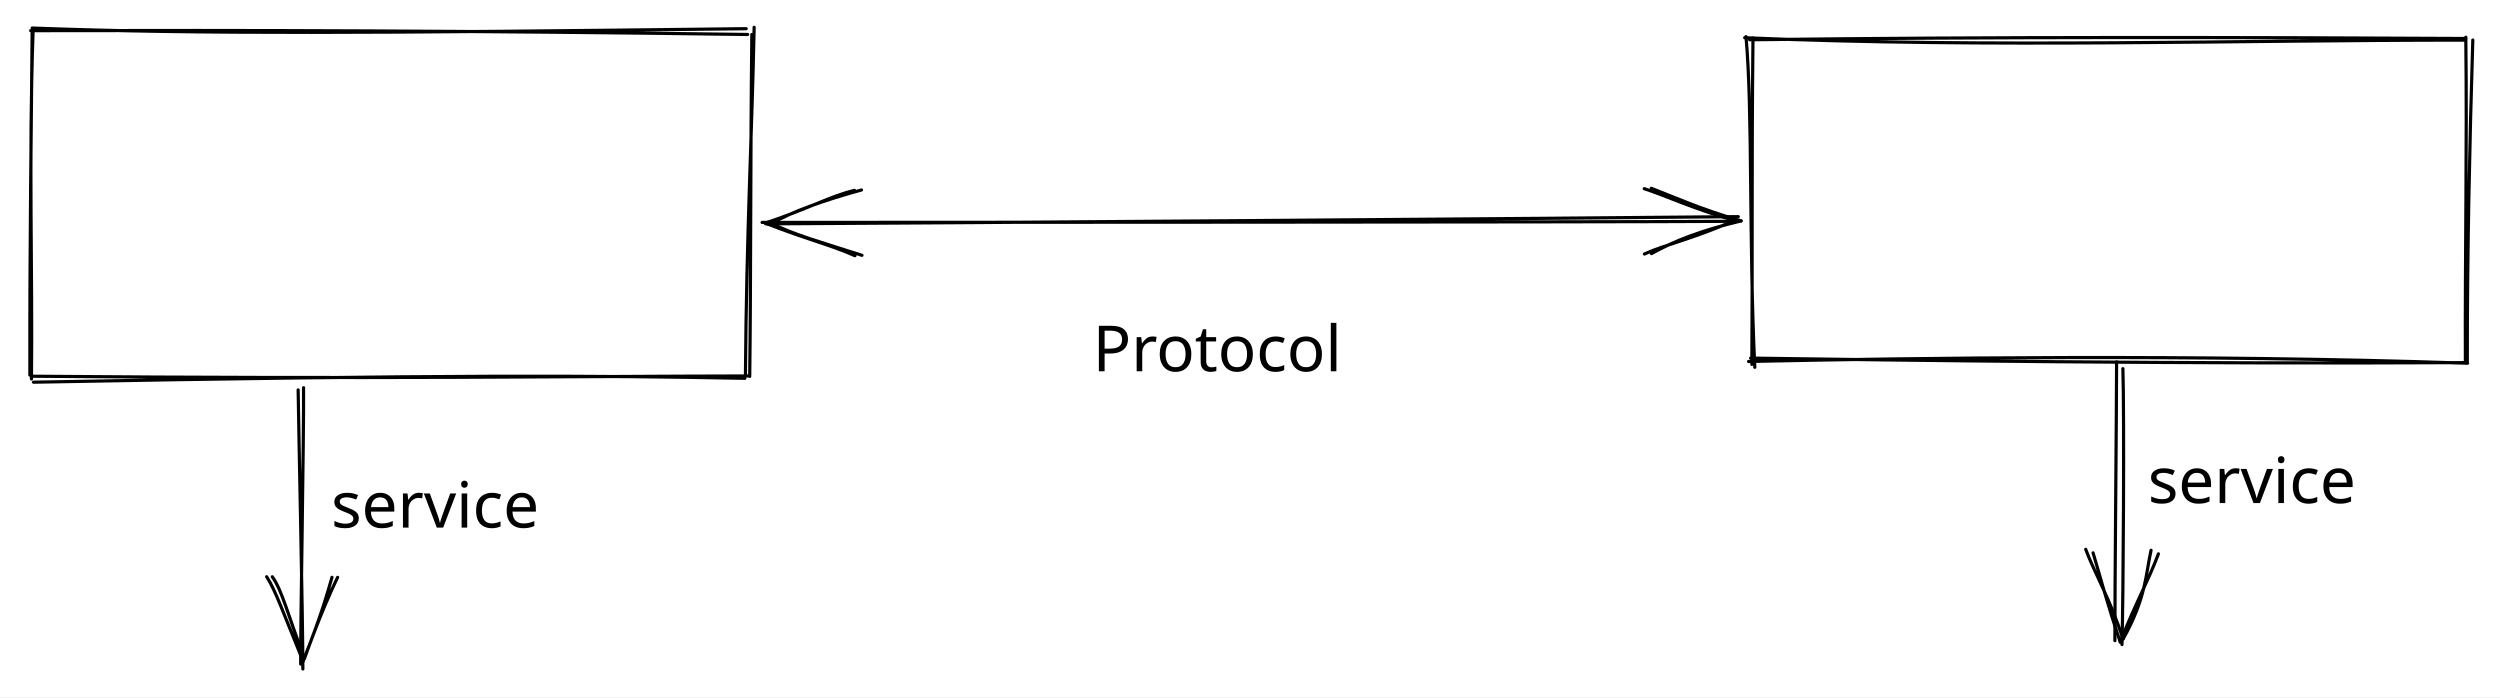
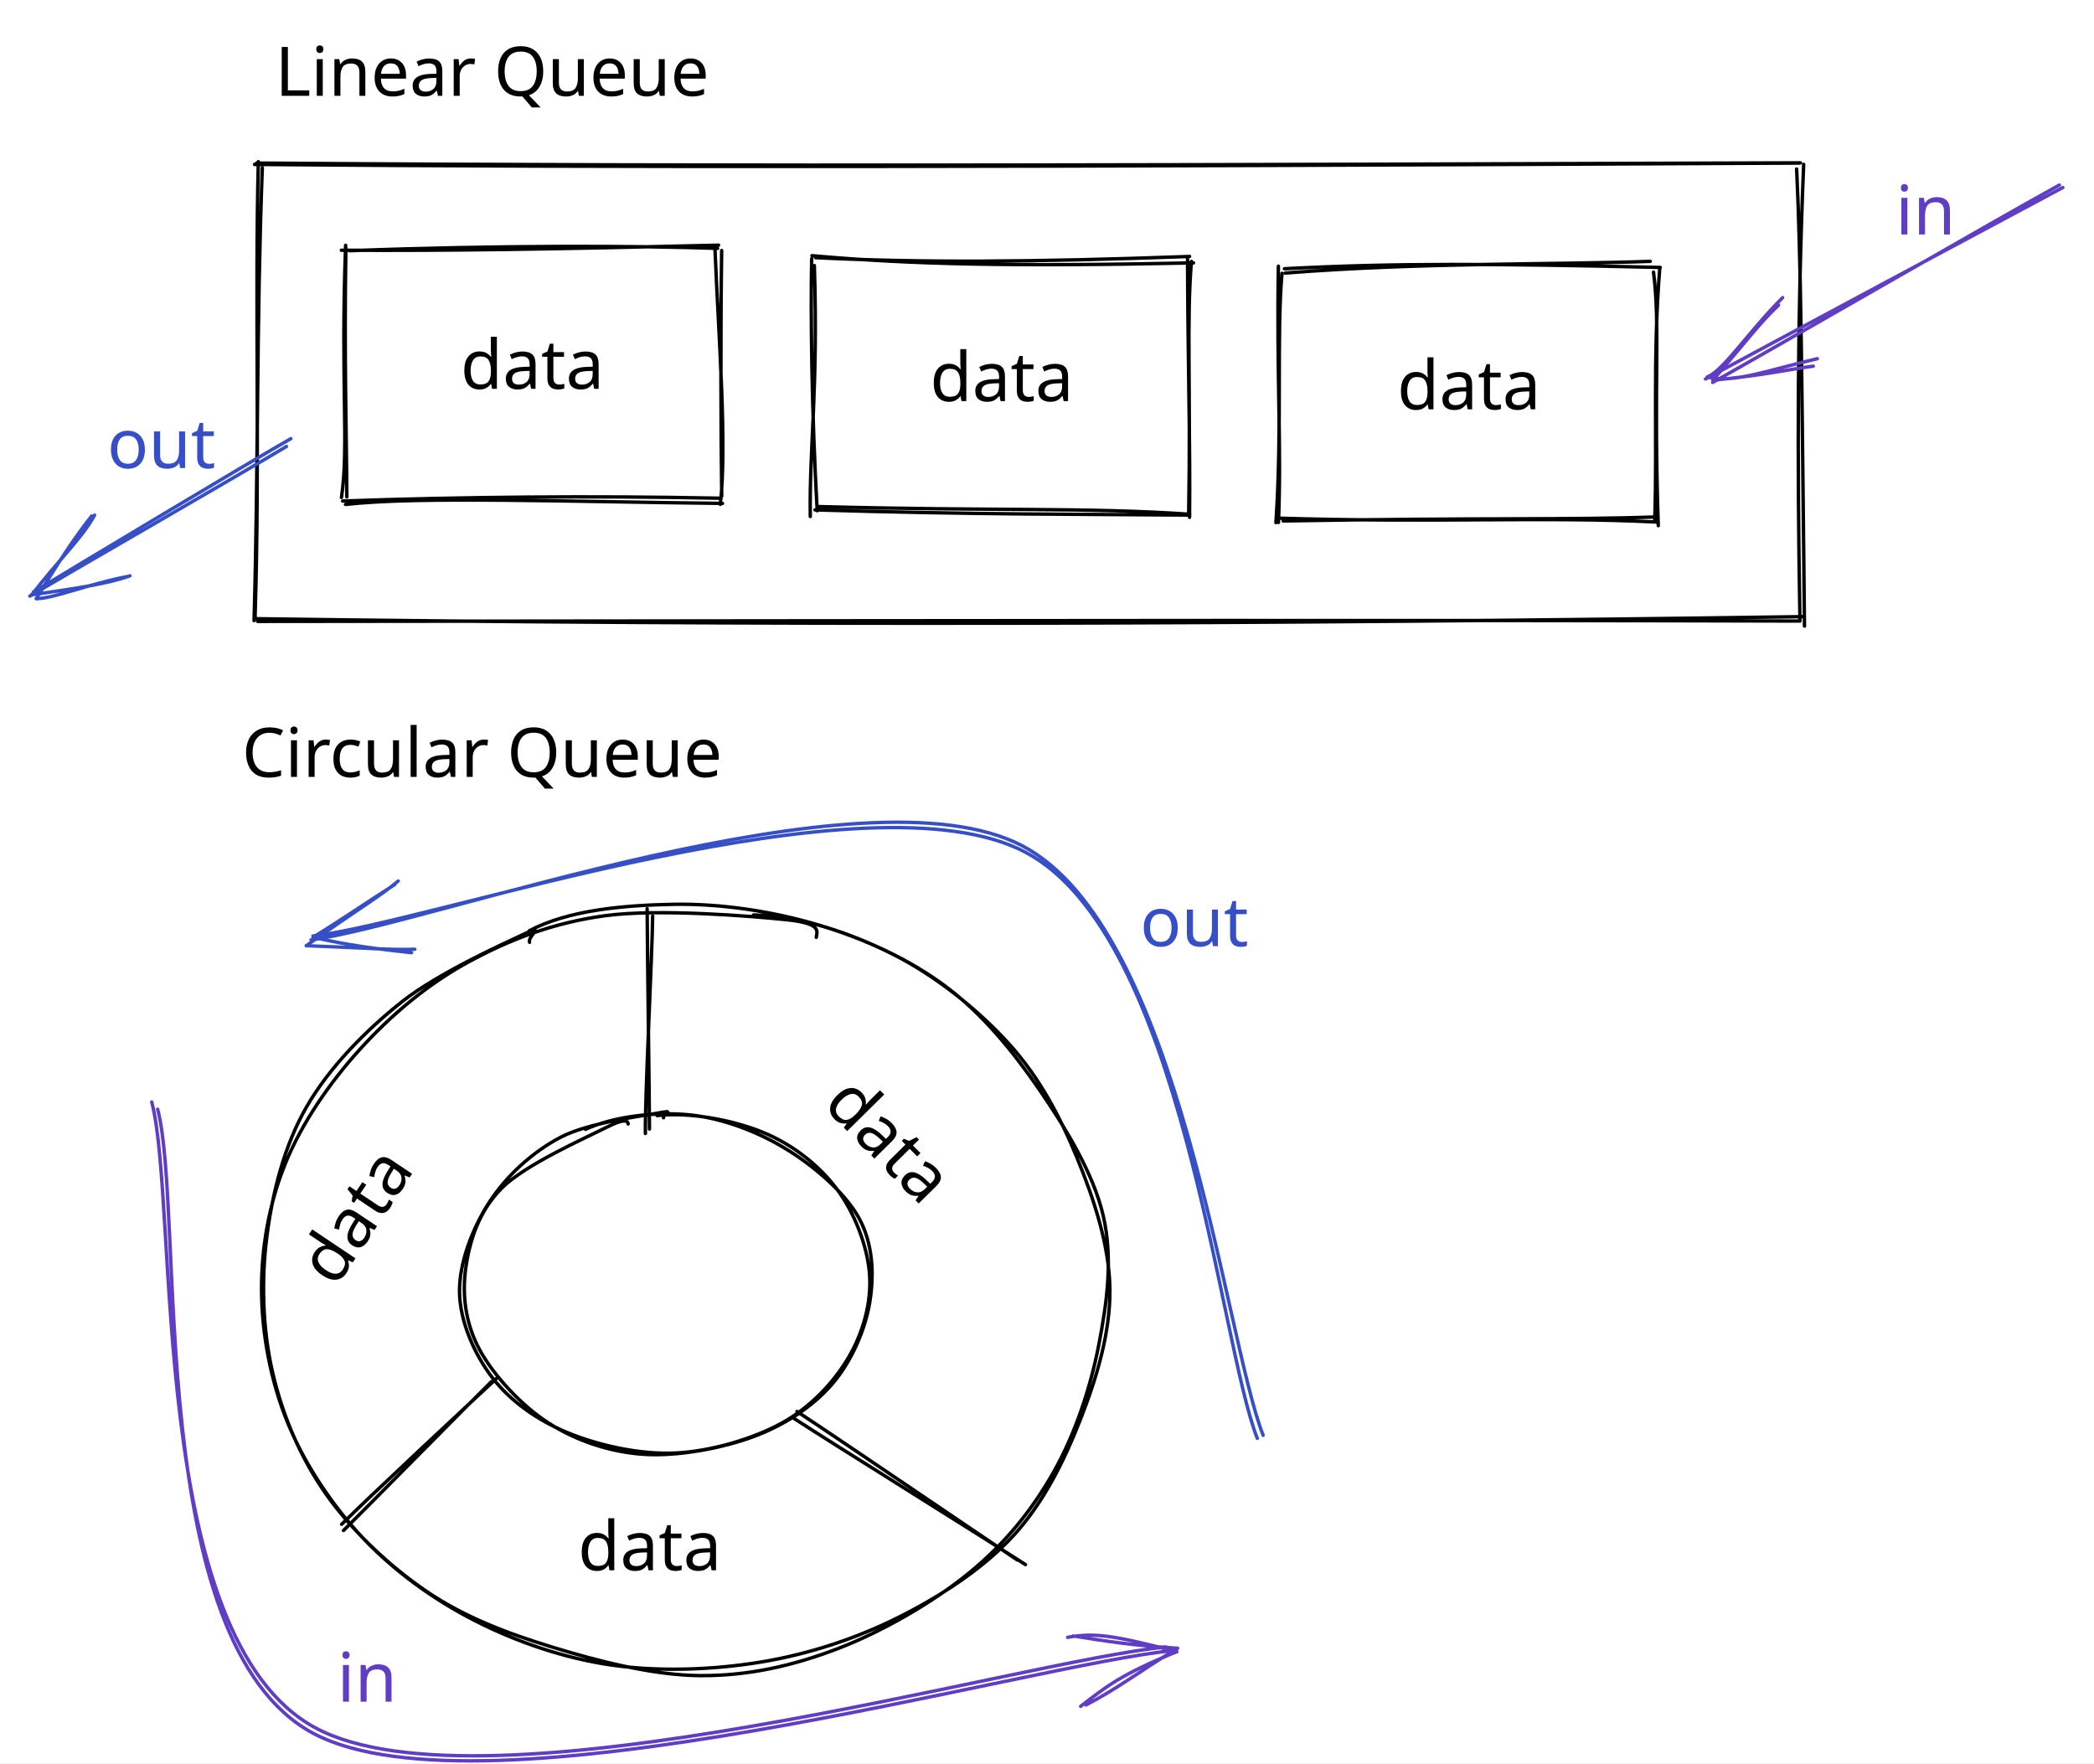
- <svg xmlns="http://www.w3.org/2000/svg" version="1.1" viewBox="0 0 785.2 219" width="785.2" height="219">
+ <svg xmlns="http://www.w3.org/2000/svg" version="1.1" viewBox="0 0 612 515.333" width="612" height="515.333">
  
-   eyJ2ZXJzaW9uIjoiMSIsImVuY29kaW5nIjoiYnN0cmluZyIsImNvbXByZXNzZWQiOnRydWUsImVuY29kZWQiOiJ4nO1Y2XLbNlx1MDAxNH33V2iU14jBvuTNdu3E0/GSymlcdTAwMWF3Mlx1MDAxOYaEJEY0qZCQl2Ty772gbYJaLXlJNZ3ywVx1MDAxNlx1MDAwMVx1MDAxMLxcdTAwMDDOOfdcXP7YarXa9npk2q9bbXNcdTAwMTWFaVx1MDAxMlx1MDAxN+Fl+6VrvzBFmeRcdTAwMTl0keq+zMdFVI1cdTAwMWNYOypfv3pcdTAwMTWORkE/sV/yfFx1MDAxOET5+c1jJjXnJrMlXGb8XHUwMDFi7lutXHUwMDFm1d/Gi1xuXHUwMDEz2TDrp6Z6oOry78KYTLdcdTAwMWXlWfVeilx1MDAwNcGCU1pcdTAwMGZIyt/gddbE0NtcdTAwMGLT0vhcdTAwMWXX1P74XHUwMDE1449cdTAwMTE9171hgk/DXXvwfW/bv7WXpGnXXqc3i1xuo8G4aMRU2lwiXHUwMDFmmlx1MDAwZklsXHUwMDA3Lq6p9vq5ModN809cdTAwMTX5uD/ITFlOPJOPwiix165ccqG69WZcdTAwMTNet3zLXHUwMDE13HVQwDVcXIpJhlx0Rpqqur+aQdNAUFx1MDAxOIClQIRTPVx1MDAxNdlunuaFi+xcdTAwMDWqLlx1MDAxZtuXMFx1MDAxYfYhwCyux9hcIszKUVjAiflxl7drJoRcdTAwMDfCTSEwolx1MDAxY3Phj2Zgkv7AVutRgUJcYsJUglx1MDAxMoVcdPfhmOpgMNZcdTAwMWExXGLX97ggRlx1MDAwN3GFkU/TXHUwMDFiO1xii9HtXHUwMDA2tkt301iAi31vXHUwMDFhYE2QNVx1MDAwZf/wiqGT7LRcdTAwMWOeXHUwMDFkXHUwMDFkXHUwMDFl907f92hM9+u5Jlx1MDAxMFx1MDAxOVx1MDAxNkV+2a57fr5cXDbvZXHMUCGPjjSye+rdUWc/7serzXv7yy95PIrDXHUwMDFi+GIhXHRmgjEukKj70yRcdTAwMWJCZzZOU9+WR0OP+K1GwOsxXHK4tIhpXHUwMDFhYEcoIG9lpnU7xfFXMuhmnaOT8dlxN9+3Z39tOtM4VYFjmpRcdTAwMThjhVx1MDAwNZviXHUwMDE53yie4WpcZlx1MDAxNaLSXHUwMDA0KaZ5Rlx1MDAxMEdMwcPyv8Gzz99OXHUwMDA324bsl6ajh1x1MDAxZsK3fbPTf/N0PFNMqafi2c3752UzrVx1MDAxN3FMXGKKXHUwMDAwXmJ1ji3f6Fxy5Vx1MDAxOCE6YJpcdTAwMTFJNGGEi4amuFx0XGIngVx1MDAwMqaB3lxipTiSz0YyinigXHUwMDE1gpdcdTAwMDFcdTAwMDRcdTAwMTCaR7FcdTAwMDC5fIs5XHUwMDExXHUwMDFjxlEyQzFMIUiqONPrU6xcbnVcdMWWgpVcYqTXXHUwMDAwayOOsLA7SVx1MDAxNidZXHUwMDFmOj3L7mzawVxuPsmtMlx1MDAxY8E4Vp2k4EQzJVxi9Xrp0JdHY7dcdTAwMGVcdTAwMTQgLTDXkPWZpIJLQW9cdTAwMDfVbG+bLL4/puVcdTAwMTmljolcdTAwMDacMIdcdTAwMWOQPy45wnNiXHUwMDAyR4WRQJhcdTAwMDK+wIpgRudcdTAwMDSVhqXdzc/PXHUwMDEzXHUwMDBie3+SJ5md3uNqM7dcdTAwMWTVXHUwMDA3Jozn8Fx1MDAxZda1rHvkJp2UU/+r5XlT3dS/P72cO3pcdTAwMTGc3dWZRbKfbqv5f5GgWXNl5+lcdTAwMTlj0413clx1MDAwNnFQhohC3uXdp2dvdpI9lHzRf/DOn/mFuM7Q7vto0/WMUlLlYaLAXHUwMDE4XGKtvY5UcqZIQFx1MDAxOEKAMFx1MDAwNnhcdTAwMTPPJ2fKn0QtYLPeW0iw3aC8XnSfzFx1MDAxMizTK1x1MDAwMuDzsayhV708s93ku6nszETrfniepNdcdTAwMTPHVoFcdTAwMTRcIj0pcptHedrczNLAWytcXKqJ8dtp0ndAbqemN4lwm0D5W3fbvLH2XGLeXHUwMDFmwnRFpUxcdTAwMTPryIukn2RhejpcdTAwMWTLw/xcdTAwMDJZaMlcdFg/LjHReGV+LS9UNpRfilaWXHUwMDFjICtBsjmTXHUwMDEz/HKqx5wnZ1BpXCKMn49fOGBcdTAwMDBiSPVcdTAwMTJcYlx1MDAwNMlcdTAwMDUx08FzOKdkXHUwMDAwnchcdTAwMTlcdTAwMWMmJmr1O1uOMZKQXG5cdTAwMTVen4OP8lxma1x1MDAxNpJP7lx1MDAxObwjINydXHUwMDA15CPmttNcdTAwMWZancSJO3OlKVaKSVx1MDAwMSVcZl/uXHUwMDE5JpexfuKe6P2VWbuzXHUwMDFjVu6aXHUwMDAx1Jqpe3Et4r3RTPJWWnBccke0urgsr842VFxcXHUwMDA0Z8uSt1ZcdTAwMDFcdTAwMDFxXHUwMDExkjJcdTAwMDF+hk3FtYHigjXBWiqMXHUwMDFlUPM/Slxc1qye11x1MDAxNZd7zX/D2iPw/4Ri2CMqKYU0OSMv+H81eaiaLCpcdTAwMDRcdTAwMWFQnPl2yLCioOIrS0mcl79rffb1+4Eou4NvPX6JXHUwMDBlwo2XXHUwMDEyMWlU/HIrn0JuvtHDNiDHXHUwMDE39XxaXCL8SSwpXHUwMDA0ILdyrlx1MDAxOX7Ah4vHXHUwMDE0XHUwMDAynFHppem5XHUwMDBigdJcdTAwMTRcdTAwMTdJZDahXHUwMDBluFx1MDAwYuVB5FJ8XHUwMDExuTDHilx1MDAwM6pcdTAwMWHfeO9j17BzOFx1MDAxY/c+v/2AuNr+XHUwMDE4XHUwMDFmXHUwMDFh9va8v+ns0jRgzjJcbqmYgFwidqpcbqA4oK7K1lx1MDAxMlxubU7ov80uzLX7XGLD8Fx1MDAwMzz+o+hcdTAwMDXK8uvq7I2l19ZthmyHo1HXwlx1MDAxZdXOXHUwMDAyjiGJb1x1MDAxN+onbF8k5nJnXHUwMDE2XHQvetXlZq0o68hh3CH8+Ln181x1MDAxZnxcdTAwMTKliCJ9
+   eyJ2ZXJzaW9uIjoiMSIsImVuY29kaW5nIjoiYnN0cmluZyIsImNvbXByZXNzZWQiOnRydWUsImVuY29kZWQiOiJ4nO1cXGtT4khcdTAwMTf+Pr/Ccr+O2e7T9/2GouOFcVx1MDAxY6+rb21ZXHUwMDExXHUwMDEwMiBhkqAyW/Pf39PBMVx1MDAxN1xiXHUwMDAyXG5cdTAwMWJrN1VeSDrdnfR5znNuzd9cdTAwMWbW1tajYb+5/sfaevOx7na9RuA+rH+05++bQej5PbxcdTAwMDTx59BcdTAwMWZcdTAwMDT1uGU7ivrhXHUwMDFmv//u9vtOy4tufL/j1P270W3NbvOu2YtCbPg//Ly29nf8OzVQ0KxHbq/VbcY3xJeSsShj+bOHfi9cdTAwMWVXcy65MIo+N/DCKlx1MDAwZVx1MDAxNzVcdTAwMWJ49dbths3kij21fnAxNIOa2Dg6blx1MDAwN3dcdTAwMDPY/Kwvv35KRr31ut2TaNhcdTAwMWQ9lFtvXHUwMDBmgtScwijwO81cdTAwMGKvXHUwMDExte28cuef71x1MDAwYn18acldgT9otXvNMMzc4/fdulx1MDAxN1xy7TlCns+OXsJcdTAwMWZryZlH/GSUXHUwMDAzICU+KzDGjObPV+39XHUwMDFikjtcdTAwMWMvXHUwMDBiLVx1MDAxOWGK5ue15Xf9wM7rN1x1MDAxMlx1MDAxZsnMbtx6p4XT6zWe20SB21x1MDAwYvtugOuVtHt4emIuqFx1MDAwM9iDYsCBasWTibSbXqtcdTAwMWSNVsvBSTKhlZ2wTrVcdJvxsnBtsCNmns/bKfT3XHUwMDFhsXz8lX+pbTfoP7289dB+SE3fznw7JVxcyc2DfsNcdTAwMWRcdFx1MDAwMZVcbrRhnFFJXHUwMDEyOep6vVx1MDAwZV7sXHK63eScX+8kclx1MDAxM5/9+XFcdTAwMDF5ZbxIXFyVXCJMXHUwMDBiw83M4vq5TXTn6KTWXHUwMDBlok+P6s/Hc9I++Fp2caVcdTAwMDCOtvKqXHUwMDE1XHUwMDA1KjRkxZVcdTAwMTlcdTAwMDdcdTAwMTeEUeCCXHUwMDAzMMmWJq+U4FBcdTAwMTJcdTAwMGatXGKlimo9Lq+KOVx1MDAxMlx1MDAwN2FSXHUwMDAyNmdK5MWVXHUwMDFhwoTRKqVk3kxgny4kXHUwMDEylpGyqPmYPFRKKLYrVa/V84x5+HF+8+nbYdurw+b6c7ufXHUwMDFmJ3c7uvlwUD9cdTAwMWM2rkRl857e355Gt6y93c6O8mt8N1xi/IdUv0//TUWZZJK/XHUwMDE1yjLPn1x1MDAwMpgqwlx1MDAxN1x1MDAxNSicVFx1MDAxOClmXHUwMDA22OR3WXaAXHRwQFx1MDAxOKNcdTAwMTmRgFqY5lxigUpHXHUwMDE4XHUwMDA2XHUwMDA2LzCppFx1MDAxMnppXHUwMDEwXHUwMDEzdFx1MDAxY1KgxjDENZKG5oa9PYamiSPQNM+8LI7Juvu96MT7YV89kMzZXHUwMDFk987rXHUwMDBlM0tcdTAwMTfLKc5cdTAwMTRHd9NvMmziiLFcXOpM20pcdTAwMTdFzt5Qx2doXHUwMDA2XHUwMDE5XHUwMDExjzw0uZ5cdTAwMWLceY1GmmTqOFx1MDAwMVx1MDAxN/tcZvZmYVx1MDAwNz/wWl7P7Z6m57c4ryldiDutXHUwMDA12mFkdl6r1j5XWavy5eriRJ3/uO9fXHUwMDFkXHUwMDFjnPCyw1x1MDAwZSRxiOU1ISXhhORQx6RcdTAwMDPIa0xqqUFLWnJeXHUwMDAzTakmgq2M1kYrf8pCqG6L3d2Dw8uT00pYuVxupT+Zf2JcXL1Iay+x5eRcdTAwMDHnYjVQaKcsm9VSmjRcdTAwMGYvKnGR0bKfndamv+Wy4ktcdTAwMWKHW1pDXHUwMDEyJ0anXGbDXHUwMDExq4FjrN2ohVCKXHUwMDE5+OdZXHKMQPwswzB8SVx1MDAxYeexsd5cdTAwMTmpvUBccm9NasWo49JcdTAwMDDTwNTMqFx1MDAwYr9cdTAwMGZJ7/xip+lL77RS977Xdlx1MDAxZryyo45cdTAwMTm0XHUwMDE2XHUwMDExdYpYYKFM51iNvTNvTVx1MDAxYlx1MDAwNYTqJYRcdTAwMTem0dpXvXu1ufFcdTAwMThs9YadOlxc3z5cZnl9qbQ2ecBcdTAwMTe7ffJ65PHFsFx1MDAxM+5ycnDAw7P728O6602e7VwiTiBLe2BLokteXHUwMDE4XHUwMDE0RIedcKpcZpvdXHUwMDFjnb56JVx1MDAwNS5cdTAwMDdcdTAwMTFcdTAwMTNcIlx1MDAxMYBuoEnBZUSXpGxOoJSoYFx1MDAxOKqZXHUwMDE186UhSs0hju+ML18gnfn5coT4SZAjhZAjXHUwMDA05UxJOjvkpqugkkJOXHUwMDAydyhcdTAwMTKQYGBccj+Wg5zQsX+o0ETLITKPOHHLXHUwMDFhdf5cdTAwMWGuXHUwMDA0XHUwMDA3PVBcdTAwMDI2+INjiXFcdTAwMDBcblx1MDAxNVMlkZQwQUW6zVx1MDAxMyBcdTAwMTnlinCtXHUwMDE3XGLKxFNdXGaPNkZcdTAwMDdcdTAwMGJcdTAwMDVlwshccqJNr9fweq38Lc1eI7mSMN6v3NMsUImxXVx1MDAxZtj5o+pkXFxoNIiIZFx1MDAxYd9dqk3L7duHXHUwMDExcZZDXHUwMDFi0Fx1MDAwMCCxyVOLn8lTuGG05d/deVx1MDAxMT7/ke/1ovyk41x1MDAwN6pYuLWbbmPCI6Wv5XHZtz1m7ZLkv7VEcONcdTAwMGbP///1cWLrjUKBsse4KCX9fUj/nV+lyFwilVwiNMORpJhdo0yPbJdUo1BcIqfkSqh0JDNGUEUsl8tUoDevUZjkt3W1uEZR3LG2t5DcjCRgXFyjcO6ga241XHUwMDA2aDquTnCaXFwyklwi/pWoXHUwMDEzYJwsRO85dVKkNKZcdTAwMDdZM0qDoWtuY6HK2KS0UKlGT1pDjmmJjOLKTvs96Y9C8bFHTnDmVFx1MDAxZYVcdTAwMWVcdTAwMDDkTyZcdTAwMWWARGOTKpg9YCZ9drXz/So6r4fD3uP1ZVVcdTAwMWV+2Si78lx1MDAxMEo6XHUwMDE0XXdGaS7iPKpcdTAwMGKgjkT/QFLkKMb1XHUwMDE01/3V5kiixlx1MDAxM1x1MDAwNyA595xcdTAwMDVS6I9cYk5XXHUwMDFiMFx1MDAxM5xcdTAwMTiSmGLLdlx1MDAwMLzeXFzmf7d5XHUwMDFiTTH+I79fZPlnniBv5uMsXHUwMDE2XHUwMDAyXHUwMDE1m1x1MDAxNoVWqGnZXHUwMDFjUeiK8PfOXHUwMDFl4M/K6cXZ47fv5mZwN2iUXHUwMDFlVMzhNo0jXHUwMDE0MK2kXHUwMDExXHUwMDE5UElcdTAwMDddWIZWn9SEU2OgXHUwMDEwU68lZDZcdTAwMWKmiNacaS5XjSnUOXJlmPJcdTAwMDdRXHUwMDE5QGWnMVx1MDAxNVXNbtfrh1x1MDAxM1x1MDAwM828OHvKwVBQlMxexca3tvZ32tvH9zVcdTAwMTNGw3r9+kw8kLJcdTAwMDPL6Dg/XG7oQkjNXHUwMDEz62hk6Vwi7NChZkxcdTAwMTlcdTAwMDRcdTAwMGWhqaj7W0ergCuHo63COaDRTVxmm1x1MDAxMGdGn87BuXI0zzlHV3/c2qVcdTAwMTSAXHUwMDFinOqKS1x1MDAxYdBcdTAwMTeYy3teWF5cdTAwMGKJQHFDgLA5wqu3be/OdevinH75sb3n1uT+8LhSdnFF79Mx6Wxk1rpcdTAwMDLKXHUwMDFjg1x1MDAwMqulklxcgFxcosBSsPFcYkSOoCYri8/yitiitvSAaiqz8aBf4qq4XHUwMDE0XHUwMDE0OWvFwVdhsfxW4lx1MDAxYWv9XHSymlx1MDAwMkRetyqurdXJZzdaro4vXHUwMDBmv+7UTzth+1R3/NNv/eNvh2VcdTAwMTdWoFx1MDAxMNdcdTAwMDDrZznJaVfuXHUwMDAwR0HWtmI6LVx1MDAwNG8tq2RcXDYld2yfjKDqXHUwMDEyXG5cdTAwMWTAXHQ2XGbn6Fx1MDAxN/DVXHUwMDA2XCLxRSzoXHUwMDE3zFx1MDAxY4hcXKY/n7n2ps58pvXY6iV3f0j/nVx1MDAxN7PFyVx1MDAwNIOrwrWeI5fQavY7lzXx+eiy0Y72d+ontK7PSlx1MDAwZlnEpM1cdTAwMTYwgipSUprjXHUwMDE3RqjDuY25XG5pkGz08vhFylwi8khCf+CkM/PjeXctXHS6h0KsNviHnMbMPPTyb4Fw4ZLaY2wx31xi0qmk/1h+kNmdXHUwMDBmONzMmL5uq+3DXHUwMDAxP25cXPeGXHUwMDE3lebRxvGPoFt2TFN870JcIs9cIqyBoOWYTVx1MDAxMKKf52hmjGTo8OHvJWKac0dcdTAwMTljty1cdTAwMThcdTAwMWMpXHLY2TEtiEJzQi5StP1cdTAwMWFMK2SbecpH/i2Y3ihcXFN7vFx1MDAxNtRFXHUwMDAxQVlcdTAwMWNcdTAwMTA0VKBqYXPELaq7XHUwMDAzenzkn53xvaNPvFbRR13/W1x0QY3vXHUwMDE5XGJo1FlcZlCBqiTtNmLuOJJcdTAwMDG4XG7GXHUwMDAw+n85x1x1MDAxMGLitlVcdTAwMDKcXGIli0OES6m7XHUwMDE5XHUwMDBmXHUwMDExUqFAaZAr3nGHPyp59tLV3SwpRvhyfU1cdTAwMTHSaDF9XG5b7axUKoPzXHUwMDEy0r5dXHUwMDFmVLt3ILrhhdy8lnyTmuC0hEjL0ifyI4nDblx1MDAxYXJcdTAwMTXesUlcZtpRXHUwMDA0lVx1MDAxY6O26nqZ9DlcdTAwMWKyXHUwMDEw6lx1MDAxMohcdTAwMDK6YmQpXHUwMDA1qfDcf8h6XHUwMDExWbR4y6BNS4OaZ8ugfydah1+qf+JcdTAwMWH4rd0v8uTkaquEe5eEw1xicOQgpiUgZExcdTAwMTZqhMfJYaq4dVx1MDAxNMYsVVBcdTAwMGVTjFx0Qjn2XHUwMDAw/ziJWZ1AXHIsUqv2Klx1MDAwZVx1MDAxM8BXl+Z6P0grLOiCKU6gQbWOZpWaXHUwMDFkatFe0L6+qm6dbVx1MDAwNeHh54b7cHO2Wfq6bInQsfspmCFcbp2ZbJ5cdTAwMGIoXHUwMDFhl1xiLMpcdTAwMDRcdTAwMDBjelxuh722KFx1MDAwM+zGXHUwMDBlm8i2uzq0IVx1MDAxM/LJiCm75UJJXHUwMDAyXHUwMDAypzspbyDRjVx1MDAwNUblXHUwMDAyeYPXVHUxqc1CwCuFXHUwMDEzuNRaKy6LKzXHXHUwMDE39KXeXG6lJO5cdTAwMGU9nWxcdTAwMWE06e5D+u/ceoLywpyNXHUwMDAwrUFIObtbebsvv6vdwcmZt/tcdTAwMTh1dr5ddqrt/bKrXHRcXJ5MrCjpZVx1MDAxNP5VjuZ2lVxy11x1MDAxNEh+Xm9XZ1x1MDAwMkrFpcyKI845m1x1MDAxNClCY9uhNvJApf3uXHUwMDE2NiGFo23MfjFL+FW15FKkXHUwMDEyXHT/qYlUg1xyqVx1MDAxZLAhIVx1MDAxMEZJkVNcdTAwMTRcdTAwMWLja/pih4WSMuqQj2LOhKg3LPKkU4o8XHUwMDExOiC5nt0p3n24IXTzcNe9l51B66x9sS/VSen1hFx1MDAxMLE9we1uXHUwMDAzbSBcdTAwMWJtsm+dXHUwMDExqWzdtVxysavlVYjPWJCmOUWB02K1lrpcdTAwMDBcImB1PvF7KUgrgpUu3HehXHUwMDA10ZZ0Zs/UVKKT8LJbXHUwMDFiRFx1MDAwZsFcdTAwMWVr1TqbYr9a/kxcclx1MDAxMOv/2jpOI9RYwVx1MDAwNEMjXHUwMDFljVx1MDAxZU1sJTnRyzTTZ6ydpqhzXHInZrWhJsHRQlnd5sl3XjtdaNJcIs9cIlx1MDAwNes5PN/adqt2vbF7c7VR3Vx1MDAxZGxv9/p3P1wiU3pQXHUwMDExiL9KQEtKuSB5UMWbzOxcdTAwMTdcdTAwMTliXHUwMDFiXHUwMDE0K82mWLWvr5kzM8FcbueAXHUwMDA2OCyyaek1sJKoYFx1MDAxNrJbXHUwMDE3glVccuXeXHLWvlx1MDAwZZqDZlx1MDAxOVx1MDAwMJaZz0JQk4XV1FxmhUxrNsdXglaZ//mKcb5zXHUwMDFl9b/ub9aCS//yoexQM+DowiBcdTAwMTO69LbMwHDOiLC7XHUwMDE0llx1MDAwNzM+wV1cdTAwMWOHXHUwMDE5XHUwMDA3hVxukKpcdTAwMTWTl2KUru7r37a8oD7ollx0Z7lcdTAwMTmNkPbhycFbd/v9k1xi39j6r72PuChe4+mxk37X773mw+a4XFz8dlx1MDAxYlx1MDAxZrbXXHUwMDE4vVx1MDAxNihNuyR///zw8/+rXCLXXHQifQ==
  <defs>
    <style>
      @font-face {
        font-family: "Virgil";
        src: url("https://unpkg.com/@excalidraw/excalidraw@0.13.0/dist/excalidraw-assets/Virgil.woff2");
      }
      @font-face {
        font-family: "Cascadia";
        src: url("https://unpkg.com/@excalidraw/excalidraw@0.13.0/dist/excalidraw-assets/Cascadia.woff2");
      }
    </style>
  </defs>
-   <rect x="0" y="0" width="785.2" height="219" fill="#ffffff" />
-   <g stroke-linecap="round" transform="translate(10 10) rotate(0 112.8 54.40005)">
-     <path d="M0.1 -1.19 C53.31 0.77, 106.12 0.41, 224.37 -0.99 M-0.36 -0.37 C69.43 -0.54, 138.97 -0.37, 224.82 0.83 M226.86 -1.43 C226.2 32.08, 224.45 63.03, 224.13 107.45 M226.14 0.83 C225.68 40.02, 225.86 79.13, 225.47 108.22 M223.94 108.82 C177.72 107.93, 130.57 107.61, 0.51 110.04 M224.84 108.08 C168.9 108.18, 110 109.09, -0.24 108.16 M-0.62 107.78 C-0.69 67.84, -0.16 28.2, 0.1 -0.43 M-0.12 109.02 C0.26 75.46, -1.03 40.28, 0.39 -0.21" stroke="#000000" stroke-width="1" fill="none" />
+   <rect x="0" y="0" width="612" height="515.333" fill="#ffffff" />
+   <g stroke-linecap="round" transform="translate(75.06665 47.8) rotate(0 225.6 66.66668)">
+     <path d="M-0.67 0.26 C107.31 1.17, 214.29 1.04, 450.83 -0.14 M-0.07 -0.15 C141.79 0.96, 284 0.34, 451.14 -0.21 M450.03 1.6 C451.26 28.11, 451.52 58.88, 452.32 135.18 M452.08 0.22 C450.26 44.12, 450.17 86.07, 450.99 133.29 M451.77 132.42 C297 134.66, 143.6 135.08, -0.24 133.02 M451.02 133.71 C350.05 133.41, 248.47 133.55, 0.23 133.81 M-0.81 133.58 C0.43 89.86, -0.1 46.17, 1.6 1.24 M-0.52 132.65 C0.91 87.42, -0.61 39.16, 0.44 -0.55" stroke="#000000" stroke-width="1" fill="none" />
  </g>
-   <g stroke-linecap="round" transform="translate(549.6 12) rotate(0 112.8 50.80002)">
-     <path d="M-1.63 -0.15 C76.11 3.13, 152.45 0.58, 224.88 0.6 M-0.07 0.49 C77.22 -0.47, 155.47 -0.29, 224.94 0.09 M227.06 0.57 C226.08 32.61, 225.29 68, 225.33 101.88 M224.86 -0.31 C225.28 35.16, 224.58 68.37, 224.73 101.62 M224.95 101.89 C137.27 102.37, 46.26 101.14, 0.23 100.47 M225.42 102.08 C139.56 99.2, 52.51 100.4, -0.41 101.53 M1.55 103.36 C-0.35 63.96, 0.9 22.53, -1.22 -0.49 M0.62 102.45 C0.86 70.41, 0.52 41.87, 0.98 -0.15" stroke="#000000" stroke-width="1" fill="none" />
+   <g stroke-linecap="round" transform="translate(100.6667 72.33334) rotate(0 54.93333 36.80002)">
+     <path d="M1.5 0.94 C45.31 -0.69, 85.47 -0.54, 109.06 0.25 M-0.9 0.8 C31.67 0.98, 62.01 0.46, 109.35 -0.68 M108.31 0.87 C109.35 25.91, 111.85 57.74, 109.86 75.08 M110.25 0.89 C109.89 26.01, 110.02 52.51, 110.27 72.68 M110.49 74.79 C66.37 74.33, 21.52 72.67, 0.31 75.1 M109.7 73.27 C72.25 72.52, 34.4 72.87, -0.52 74.1 M-0.87 73.05 C1.36 58.07, -1.16 39.79, 0.35 -0.64 M0.7 72.89 C0.62 54.1, -0.09 32.73, 0.42 0.21" stroke="#000000" stroke-width="1" fill="none" />
+   </g>
+   <g transform="translate(130.1 95.63336) rotate(0 25.5 13.5)">
+     <text x="25.5" y="18" font-family="Virgil, Segoe UI Emoji" font-size="20px" fill="#000000" text-anchor="middle" style="white-space: pre;" direction="ltr">data</text>
+   </g>
+   <g stroke-linecap="round" transform="translate(237.8667 75.93332) rotate(0 54.93333 36.80002)">
+     <path d="M-0.56 -1.21 C27.87 1.35, 57.87 2.01, 110.95 0.9 M0.5 -0.63 C31.01 0.88, 63.73 0.68, 109.81 -0.98 M109.21 -0.77 C109.26 27.79, 110.05 54.72, 109.79 75.25 M110.35 0.46 C108.88 17.88, 110.18 36.2, 109.54 74.51 M109.86 74.36 C80.06 72.31, 52.46 73.47, 1.58 72.12 M109.29 74.6 C79.05 74.34, 46.79 74.49, 0.33 73.09 M-1.05 75.02 C-1.36 55, 1.29 37.66, 0.14 1.68 M0.97 73.33 C-0.66 44.54, -0.98 15.71, -0.64 -0.32" stroke="#000000" stroke-width="1" fill="none" />
+   </g>
+   <g transform="translate(267.3 99.23334) rotate(0 25.5 13.5)">
+     <text x="25.5" y="18" font-family="Virgil, Segoe UI Emoji" font-size="20px" fill="#000000" text-anchor="middle" style="white-space: pre;" direction="ltr">data</text>
+   </g>
+   <g stroke-linecap="round" transform="translate(374.4 78.33334) rotate(0 54.93333 36.80002)">
+     <path d="M1.21 1.47 C40.89 -1.66, 80.49 -0.94, 107.92 -1.95 M0.99 0.21 C32.15 -1.46, 62.4 -1.33, 110.82 -0.17 M108.86 1.19 C110.9 17.06, 108.85 33.3, 110.25 75.3 M110.71 -0.2 C108.57 25.72, 109.99 51.16, 109.22 73.54 M110.09 74.25 C76.22 72.57, 45.48 74.54, -1.32 73.09 M110.12 72.73 C83.88 73.68, 60.03 72.9, 0.64 73.92 M-1.49 74.4 C0.36 46.79, -1.33 19.57, 0.28 1.54 M-0.75 74.36 C0.17 51.94, -1.34 30.58, -0.77 -0.54" stroke="#000000" stroke-width="1" fill="none" />
+   </g>
+   <g transform="translate(403.8333 101.6334) rotate(0 25.5 13.5)">
+     <text x="25.5" y="18" font-family="Virgil, Segoe UI Emoji" font-size="20px" fill="#000000" text-anchor="middle" style="white-space: pre;" direction="ltr">data</text>
  </g>
  <g stroke-linecap="round">
-     <g transform="translate(240.0943 69.17952) rotate(0 152.9904 -0.5060508)">
-       <path d="M0.48 1.13 C51.39 0.9, 255.02 -0.62, 305.87 -1.14 M-0.73 0.68 C49.98 0.61, 253.97 0.64, 304.87 0.33" stroke="#000000" stroke-width="1" fill="none" />
+     <g transform="translate(602.0001 54.19998) rotate(0 -51.20001 28.8)">
+       <path d="M0.89 0.61 C-16.54 9.92, -86.26 47.2, -103.55 56.57 M-0.11 -0.12 C-17.27 9.24, -84.15 47.92, -101.45 57.57" stroke="#5f3dc4" stroke-width="1" fill="none" />
    </g>
-     <g transform="translate(240.0943 69.17952) rotate(0 152.9904 -0.5060508)">
-       <path d="M30.48 -9.51 C19.05 -6.39, 8.28 -2.61, 2.37 1 M28.28 -9.39 C20.6 -7.56, 13.98 -3.68, 0.26 0.89" stroke="#000000" stroke-width="1" fill="none" />
+     <g transform="translate(602.0001 54.19998) rotate(0 -51.20001 28.8)">
+       <path d="M-81 32.79 C-91.04 42.81, -98 53.79, -102.97 55.96 M-82.19 34.99 C-87.42 39.86, -91.69 45.59, -101.38 56.92" stroke="#5f3dc4" stroke-width="1" fill="none" />
    </g>
-     <g transform="translate(240.0943 69.17952) rotate(0 152.9904 -0.5060508)">
-       <path d="M30.63 11.01 C19.1 7.3, 8.28 4.24, 2.37 1 M28.42 11.13 C20.66 7.68, 14 6.28, 0.26 0.89" stroke="#000000" stroke-width="1" fill="none" />
-     </g>
-     <g transform="translate(240.0943 69.17952) rotate(0 152.9904 -0.5060508)">
-       <path d="M278.58 10.48 C285.85 6.46, 293.83 3.31, 306.75 0.2 M276.38 10.6 C283.13 7.54, 290.99 6.07, 304.64 0.09" stroke="#000000" stroke-width="1" fill="none" />
-     </g>
-     <g transform="translate(240.0943 69.17952) rotate(0 152.9904 -0.5060508)">
-       <path d="M278.53 -10.04 C285.86 -7.23, 293.86 -3.54, 306.75 0.2 M276.33 -9.92 C283.14 -7.7, 291.01 -3.89, 304.64 0.09" stroke="#000000" stroke-width="1" fill="none" />
-     </g>
-   </g>
-   <g transform="translate(343.2 98.60005) rotate(0 42 12.5)">
-     <text x="0" y="18" font-family="Virgil, Segoe UI Emoji" font-size="20px" fill="#000000" text-anchor="start" style="white-space: pre;" direction="ltr">Protocol</text>
-   </g>
-   <g stroke-linecap="round">
-     <g transform="translate(94.59999 121.8) rotate(0 -7.105427357601002e-15 43.60002)">
-       <path d="M-0.96 0.66 C-0.77 15.47, 0.55 73.78, 0.52 88.31 M0.74 -0.04 C0.87 14.51, -0.22 72.45, -0.16 86.77" stroke="#000000" stroke-width="1" fill="none" />
-     </g>
-     <g transform="translate(94.59999 121.8) rotate(0 -7.105427357601002e-15 43.60002)">
-       <path d="M-9.08 59.35 C-5.97 63.64, -4.25 71.19, 1.03 85 M-10.85 59.34 C-8.05 63.64, -5.69 70.56, 0.59 85.84" stroke="#000000" stroke-width="1" fill="none" />
-     </g>
-     <g transform="translate(94.59999 121.8) rotate(0 -7.105427357601002e-15 43.60002)">
-       <path d="M11.44 59.53 C9.44 63.61, 6.05 71.11, 1.03 85 M9.67 59.52 C8.36 63.92, 6.61 70.81, 0.59 85.84" stroke="#000000" stroke-width="1" fill="none" />
+     <g transform="translate(602.0001 54.19998) rotate(0 -51.20001 28.8)">
+       <path d="M-70.86 50.63 C-84.88 53.88, -95.74 58.03, -102.97 55.96 M-72.04 52.82 C-79.48 53.76, -86.05 55.45, -101.38 56.92" stroke="#5f3dc4" stroke-width="1" fill="none" />
    </g>
  </g>
  <g stroke-linecap="round">
-     <g transform="translate(665.2 114.6) rotate(0 0 43.60002)">
-       <path d="M-0.42 -0.93 C-0.42 13.43, -1 71.77, -0.95 86.61 M1.56 1.19 C2.02 15.68, 1.69 73.67, 1.27 87.84" stroke="#000000" stroke-width="1" fill="none" />
+     <g transform="translate(84.66666 128.8666) rotate(0 -37.33333 22.40002)">
+       <path d="M0.34 -0.66 C-12.31 6.51, -62.35 36.59, -74.88 44.15 M-0.94 1.61 C-13.86 9.43, -63.47 37.96, -75.94 45.34" stroke="#364fc7" stroke-width="1" fill="none" />
    </g>
-     <g transform="translate(665.2 114.6) rotate(0 0 43.60002)">
-       <path d="M-10.12 57.93 C-7.28 65.59, -2.62 73.13, 1.62 86.11 M-7.81 59.04 C-5.25 67.49, -3.57 74.44, 0.73 87.05" stroke="#000000" stroke-width="1" fill="none" />
+     <g transform="translate(84.66666 128.8666) rotate(0 -37.33333 22.40002)">
+       <path d="M-57.85 21.92 C-65.01 30.87, -71.53 42.07, -74.04 46.08 M-57.03 21.69 C-60.73 28.5, -67.1 34.25, -75.38 44.98" stroke="#364fc7" stroke-width="1" fill="none" />
    </g>
-     <g transform="translate(665.2 114.6) rotate(0 0 43.60002)">
-       <path d="M10.4 58.23 C8.72 65.75, 8.86 73.23, 1.62 86.11 M12.71 59.35 C9.59 67.83, 5.57 74.68, 0.73 87.05" stroke="#000000" stroke-width="1" fill="none" />
+     <g transform="translate(84.66666 128.8666) rotate(0 -37.33333 22.40002)">
+       <path d="M-47.52 39.65 C-58.82 41.81, -69.32 46.17, -74.04 46.08 M-46.69 39.42 C-53.09 41.73, -62.05 43.03, -75.38 44.98" stroke="#364fc7" stroke-width="1" fill="none" />
    </g>
  </g>
-   <g transform="translate(674.6 140) rotate(0 34 12.5)">
-     <text x="0" y="18" font-family="Virgil, Segoe UI Emoji" font-size="20px" fill="#000000" text-anchor="start" style="white-space: pre;" direction="ltr">service</text>
+   <g transform="translate(553.9999 50.53329) rotate(0 8 13)">
+     <text x="0" y="18" font-family="Virgil, Segoe UI Emoji" font-size="20px" fill="#5f3dc4" text-anchor="start" style="white-space: pre;" direction="ltr">in</text>
  </g>
-   <g transform="translate(104 147.7001) rotate(0 34 12.5)">
-     <text x="0" y="18" font-family="Virgil, Segoe UI Emoji" font-size="20px" fill="#000000" text-anchor="start" style="white-space: pre;" direction="ltr">service</text>
+   <g transform="translate(31.33334 118.8) rotate(0 18 13)">
+     <text x="0" y="18" font-family="Virgil, Segoe UI Emoji" font-size="20px" fill="#364fc7" text-anchor="start" style="white-space: pre;" direction="ltr">out</text>
+   </g>
+   <g stroke-linecap="round" transform="translate(76.13333 265.4) rotate(0 123.7333 111.4667)">
+     <path d="M144.09 2.01 C157.76 2.22, 172.55 7.3, 185.01 13.59 C197.47 19.88, 209.88 29.85, 218.83 39.75 C227.77 49.66, 233.75 61.1, 238.65 73.02 C243.56 84.93, 248.07 98.54, 248.25 111.25 C248.42 123.96, 244.41 137.23, 239.72 149.25 C235.02 161.27, 228.94 173.72, 220.07 183.39 C211.19 193.07, 198.75 201.13, 186.47 207.28 C174.19 213.44, 160.39 218.01, 146.39 220.33 C132.4 222.65, 116.49 223.24, 102.51 221.22 C88.53 219.19, 74.61 214.37, 62.52 208.18 C50.43 202, 39.06 193.74, 29.97 184.14 C20.88 174.53, 12.93 162.53, 7.99 150.53 C3.05 138.53, 0.43 124.79, 0.31 112.14 C0.18 99.49, 2.46 86.47, 7.27 74.64 C12.08 62.81, 20.25 50.96, 29.17 41.15 C38.08 31.33, 48.79 22.26, 60.74 15.77 C72.7 9.28, 85.41 4.27, 100.9 2.2 C116.39 0.14, 143.42 2.33, 153.68 3.39 C163.93 4.45, 162.73 6.64, 162.43 8.56 M78.5 6.66 C90.1 0.5, 106.44 -0.83, 120.59 -1.1 C134.74 -1.37, 150.12 1.02, 163.41 5.03 C176.71 9.04, 189.67 14.97, 200.37 22.98 C211.07 30.98, 219.97 41.92, 227.62 53.06 C235.27 64.21, 243.39 77.42, 246.29 89.86 C249.18 102.3, 247.42 115.21, 244.99 127.72 C242.57 140.22, 238.06 153.81, 231.75 164.91 C225.44 176, 217.63 185.7, 207.11 194.29 C196.59 202.89, 181.71 211.47, 168.62 216.47 C155.52 221.48, 142.48 224.41, 128.55 224.32 C114.62 224.23, 98.36 220.01, 85.03 215.91 C71.71 211.81, 59.57 207.18, 48.58 199.73 C37.6 192.27, 26.62 181.89, 19.1 171.19 C11.59 160.49, 6.37 148.07, 3.5 135.53 C0.62 122.98, 0.21 108.82, 1.87 95.91 C3.53 83.01, 6.9 69.51, 13.46 58.1 C20.03 46.68, 30.61 35.87, 41.25 27.44 C51.9 19, 71.08 10.37, 77.31 7.46 C83.54 4.56, 77.92 8.42, 78.64 10" stroke="#000000" stroke-width="1" fill="none" />
+   </g>
+   <g stroke-linecap="round" transform="translate(134.8 326.2) rotate(0 60.26666 49.06668)">
+     <path d="M36.31 3.86 C44.6 0.07, 56.78 -1.33, 66.52 -0.39 C76.26 0.55, 86.47 4.47, 94.76 9.49 C103.04 14.52, 112.13 22.31, 116.24 29.78 C120.35 37.25, 120.72 46.21, 119.42 54.3 C118.11 62.39, 114.06 71.75, 108.41 78.31 C102.76 84.86, 94.67 90.21, 85.5 93.64 C76.33 97.06, 63.38 99.49, 53.39 98.84 C43.41 98.19, 33.62 94.86, 25.6 89.74 C17.58 84.62, 9.34 75.66, 5.29 68.12 C1.25 60.57, 0.22 52.32, 1.32 44.47 C2.42 36.62, 5.05 27.85, 11.9 20.99 C18.75 14.13, 36.29 6.41, 42.43 3.29 C48.57 0.18, 48.7 1.73, 48.77 2.29 M57.22 -0.16 C66.86 -1.24, 79.38 1.14, 88.14 4.72 C96.9 8.29, 104.58 14.37, 109.78 21.32 C114.98 28.26, 118.8 38.16, 119.35 46.39 C119.91 54.62, 117.4 63.44, 113.11 70.67 C108.82 77.89, 102.08 85.11, 93.63 89.74 C85.18 94.37, 72.86 98.01, 62.43 98.47 C52 98.93, 39.95 96.18, 31.05 92.5 C22.16 88.83, 14.34 83.25, 9.08 76.42 C3.82 69.58, -0.36 60.05, -0.5 51.5 C-0.65 42.95, 3.3 32.69, 8.21 25.14 C13.11 17.6, 20.66 10.59, 28.92 6.24 C37.19 1.89, 52.76 0.01, 57.79 -0.95 C62.83 -1.91, 58.85 -0.68, 59.12 0.48" stroke="#000000" stroke-width="1" fill="none" />
+   </g>
+   <g stroke-linecap="round">
+     <g transform="translate(190.2667 266.4667) rotate(0 0 32.00002)">
+       <path d="M-1.13 -0.9 C-1.09 9.86, -0.5 52.57, -0.45 63.52 M0.48 1.24 C0.38 12.26, -1.82 54.53, -1.64 64.81" stroke="#000000" stroke-width="1" fill="none" />
+     </g>
+   </g>
+   <g stroke-linecap="round">
+     <g transform="translate(231.8666 413.6667) rotate(0 33.06668 21.33334)">
+       <path d="M1.06 -1.14 C12.1 6.08, 54.57 35, 65.48 42.28 M0.16 0.87 C11.65 8.36, 56.88 36.47, 67.85 43.61" stroke="#000000" stroke-width="1" fill="none" />
+     </g>
+   </g>
+   <g stroke-linecap="round">
+     <g transform="translate(144.4 404.0666) rotate(0 -22.39999 21.33334)">
+       <path d="M-0.75 -0.3 C-8.01 6.83, -36.77 36.07, -44.01 43.24 M1.05 -1.51 C-6.26 5.23, -36.93 33.82, -44.54 41.42" stroke="#000000" stroke-width="1" fill="none" />
+     </g>
+   </g>
+   <g transform="translate(236.1333 324.6667) rotate(45.37986 25.5 13)">
+     <text x="0" y="18" font-family="Virgil, Segoe UI Emoji" font-size="20px" fill="#000000" text-anchor="start" style="white-space: pre;" direction="ltr">data</text>
+   </g>
+   <g transform="translate(168.9333 440.9333) rotate(0 25.5 13)">
+     <text x="0" y="18" font-family="Virgil, Segoe UI Emoji" font-size="20px" fill="#000000" text-anchor="start" style="white-space: pre;" direction="ltr">data</text>
+   </g>
+   <g transform="translate(82.53333 339.6) rotate(303.8082 25.5 13)">
+     <text x="0" y="18" font-family="Virgil, Segoe UI Emoji" font-size="20px" fill="#000000" text-anchor="start" style="white-space: pre;" direction="ltr">data</text>
+   </g>
+   <g stroke-linecap="round">
+     <g transform="translate(45.19998 323) rotate(0 148.2667 90.93338)">
+       <path d="M-0.86 -0.94 C7.16 29.52, -2.39 155.46, 47.02 182 C96.43 208.55, 254.21 162.13, 295.6 158.36 M0.88 1.18 C8.9 31.93, -3.12 157.25, 46.4 183.61 C95.92 209.98, 256.57 163.19, 298 159.37" stroke="#5f3dc4" stroke-width="1" fill="none" />
+     </g>
+     <g transform="translate(45.19998 323) rotate(0 148.2667 90.93338)">
+       <path d="M270.63 175.7 C277.89 170.1, 282.08 166.53, 298.71 159.73 M272.22 175.28 C281.14 170.68, 287.64 165.62, 298.92 158.72" stroke="#5f3dc4" stroke-width="1" fill="none" />
+     </g>
+     <g transform="translate(45.19998 323) rotate(0 148.2667 90.93338)">
+       <path d="M266.83 155.53 C274.76 154.17, 279.74 154.79, 298.71 159.73 M268.43 155.12 C278.51 156.74, 286.19 157.93, 298.92 158.72" stroke="#5f3dc4" stroke-width="1" fill="none" />
+     </g>
+   </g>
+   <g stroke-linecap="round">
+     <g transform="translate(368.4 420.0667) rotate(0 -138.6667 -85.59999)">
+       <path d="M-0.94 0.31 C-12.19 -28.21, -22.6 -146.47, -68.6 -170.94 C-114.6 -195.41, -242.23 -150.51, -276.94 -146.51 M0.77 -0.58 C-10.58 -29.49, -23.35 -148.8, -69.73 -172.93 C-116.1 -197.07, -243.05 -149.83, -277.5 -145.39" stroke="#364fc7" stroke-width="1" fill="none" />
+     </g>
+     <g transform="translate(368.4 420.0667) rotate(0 -138.6667 -85.59999)">
+       <path d="M-252.02 -162.58 C-257.38 -158.04, -263.73 -154.45, -278.87 -143.68 M-252.99 -161.57 C-261.11 -156.42, -268.52 -151.29, -276.89 -146.15" stroke="#364fc7" stroke-width="1" fill="none" />
+     </g>
+     <g transform="translate(368.4 420.0667) rotate(0 -138.6667 -85.59999)">
+       <path d="M-247.18 -142.64 C-253.58 -142.36, -260.96 -143, -278.87 -143.68 M-248.15 -141.63 C-257.71 -142.68, -266.62 -143.75, -276.89 -146.15" stroke="#364fc7" stroke-width="1" fill="none" />
+     </g>
+   </g>
+   <g transform="translate(333.2 258.5334) rotate(0 18 13)">
+     <text x="0" y="18" font-family="Virgil, Segoe UI Emoji" font-size="20px" fill="#364fc7" text-anchor="start" style="white-space: pre;" direction="ltr">out</text>
+   </g>
+   <g transform="translate(98.53329 479.3335) rotate(0 8 13)">
+     <text x="0" y="18" font-family="Virgil, Segoe UI Emoji" font-size="20px" fill="#5f3dc4" text-anchor="start" style="white-space: pre;" direction="ltr">in</text>
+   </g>
+   <g transform="translate(80.39999 10) rotate(0 64.5 13)">
+     <text x="0" y="18" font-family="Virgil, Segoe UI Emoji" font-size="20px" fill="#000000" text-anchor="start" style="white-space: pre;" direction="ltr">Linear Queue</text>
+   </g>
+   <g transform="translate(70.69998 209.0667) rotate(0 72.5 13)">
+     <text x="0" y="18" font-family="Virgil, Segoe UI Emoji" font-size="20px" fill="#000000" text-anchor="start" style="white-space: pre;" direction="ltr">Circular Queue</text>
  </g>
</svg>
